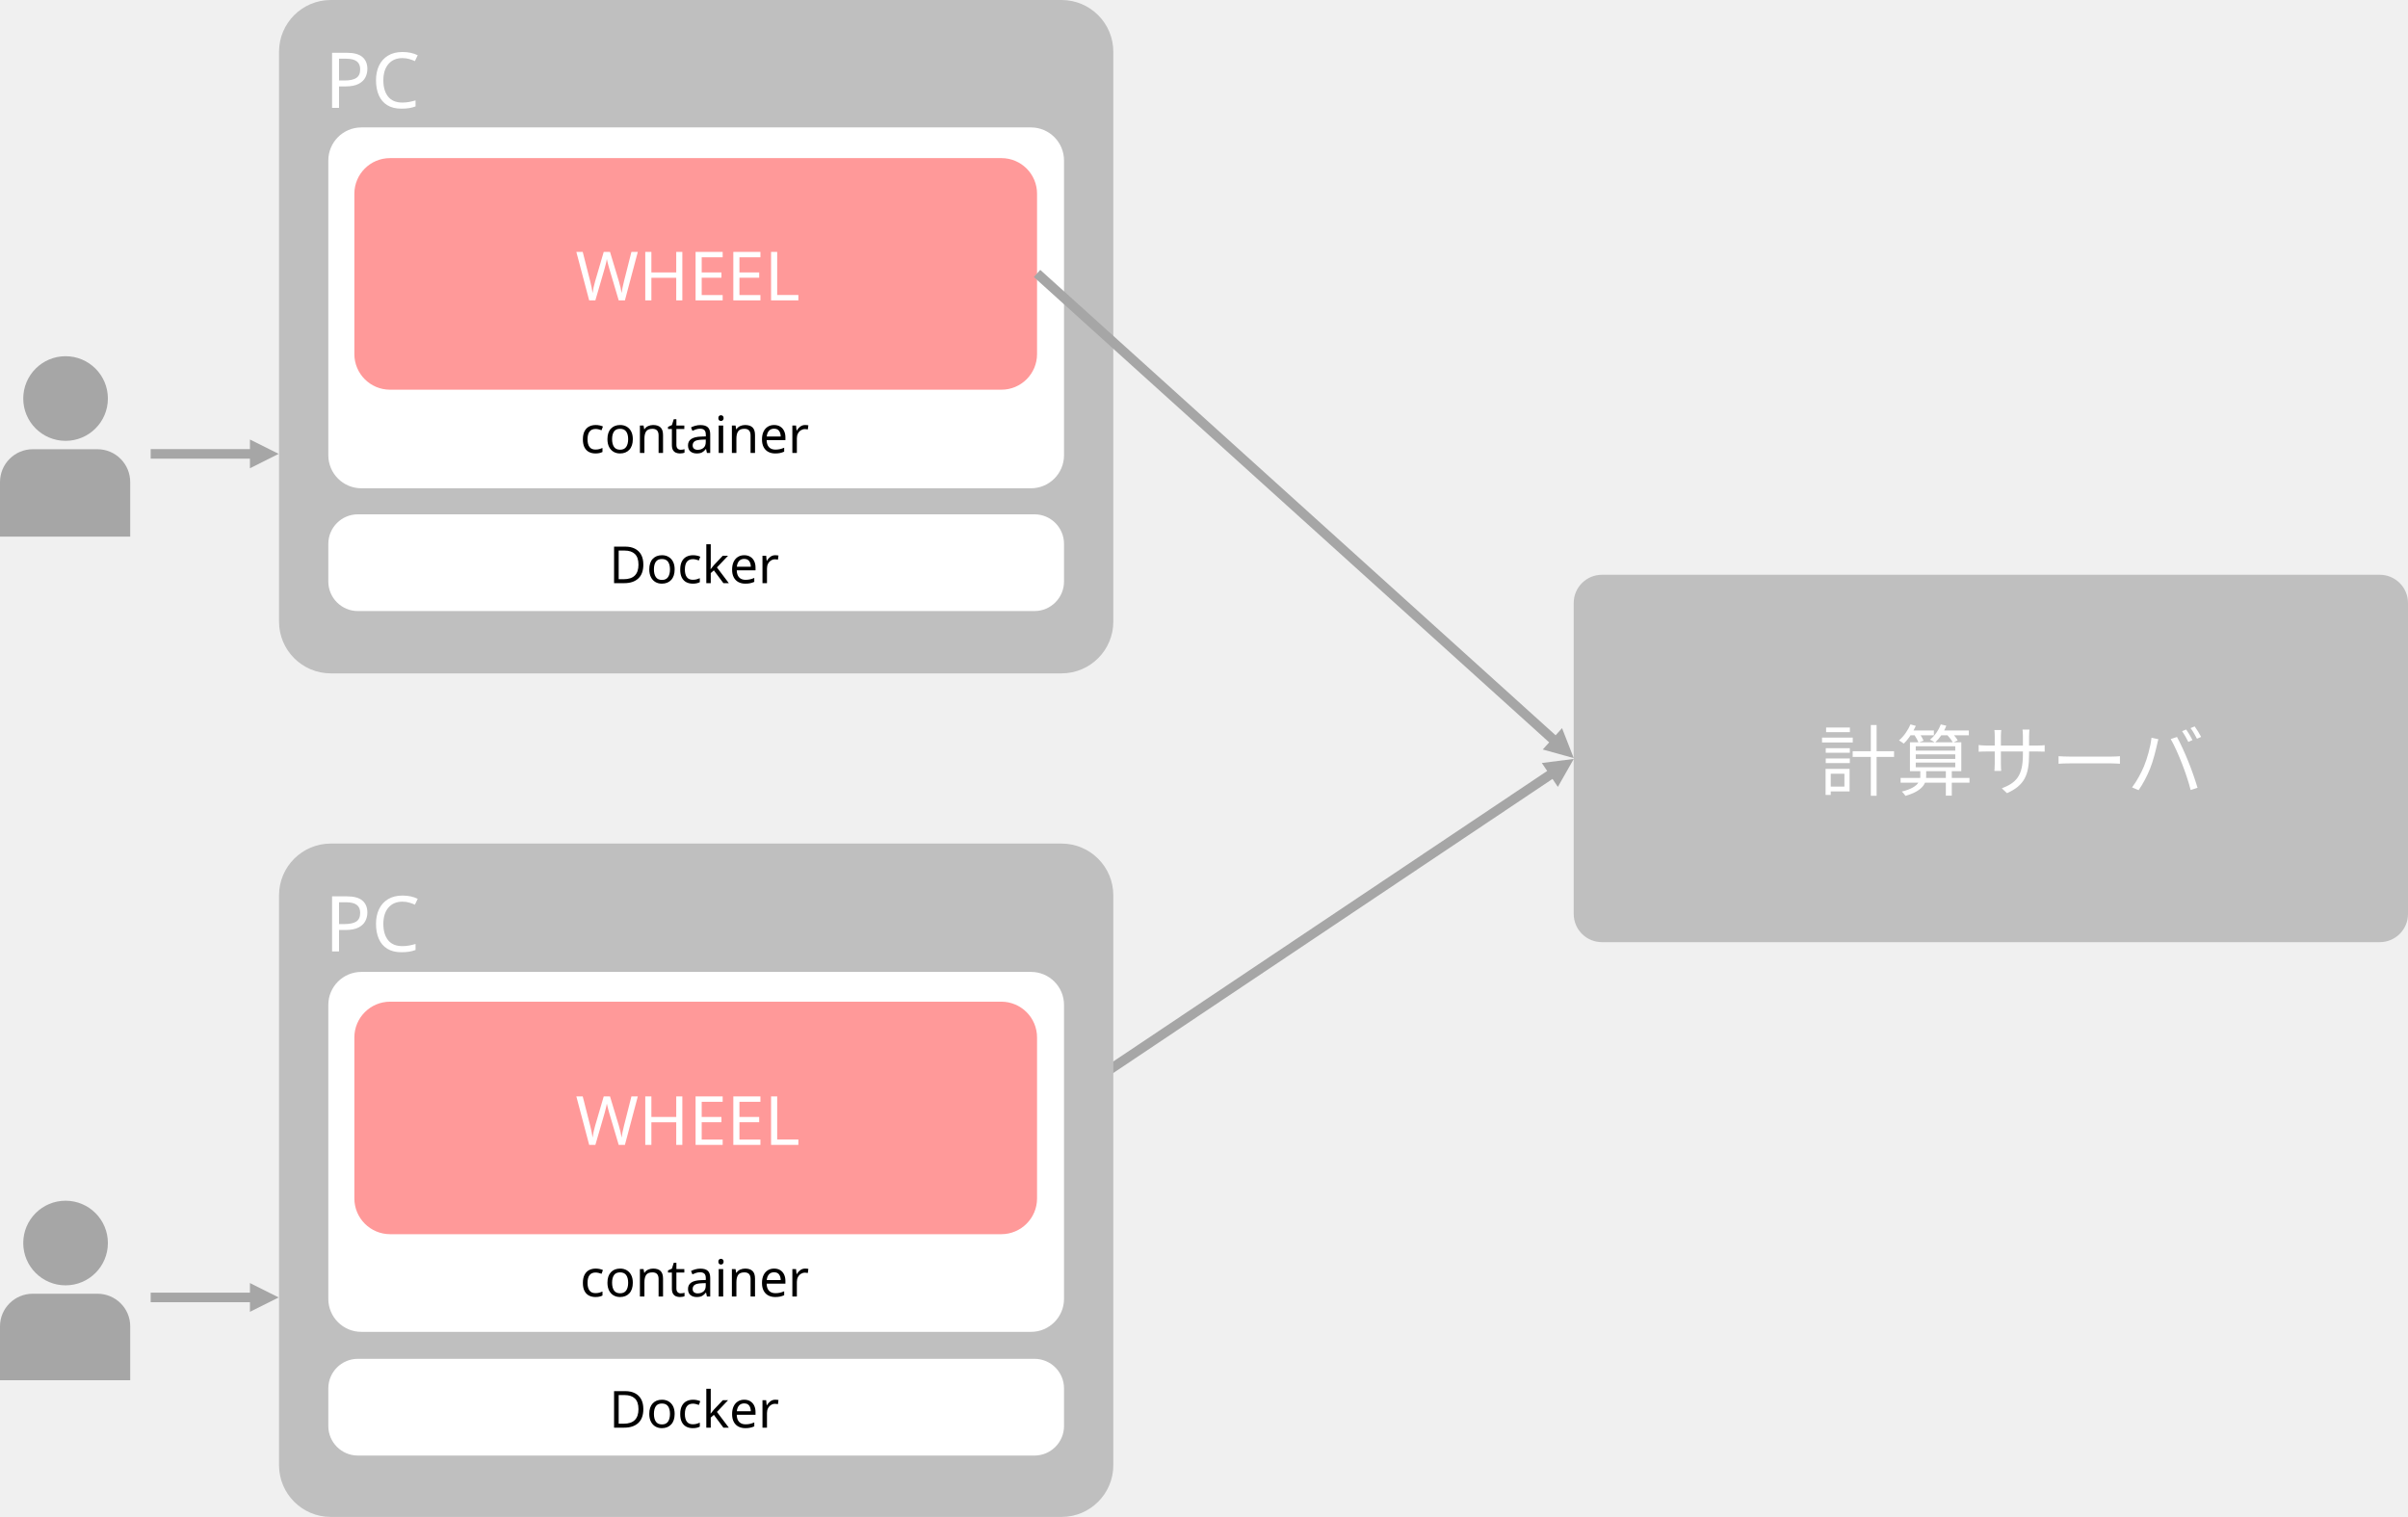
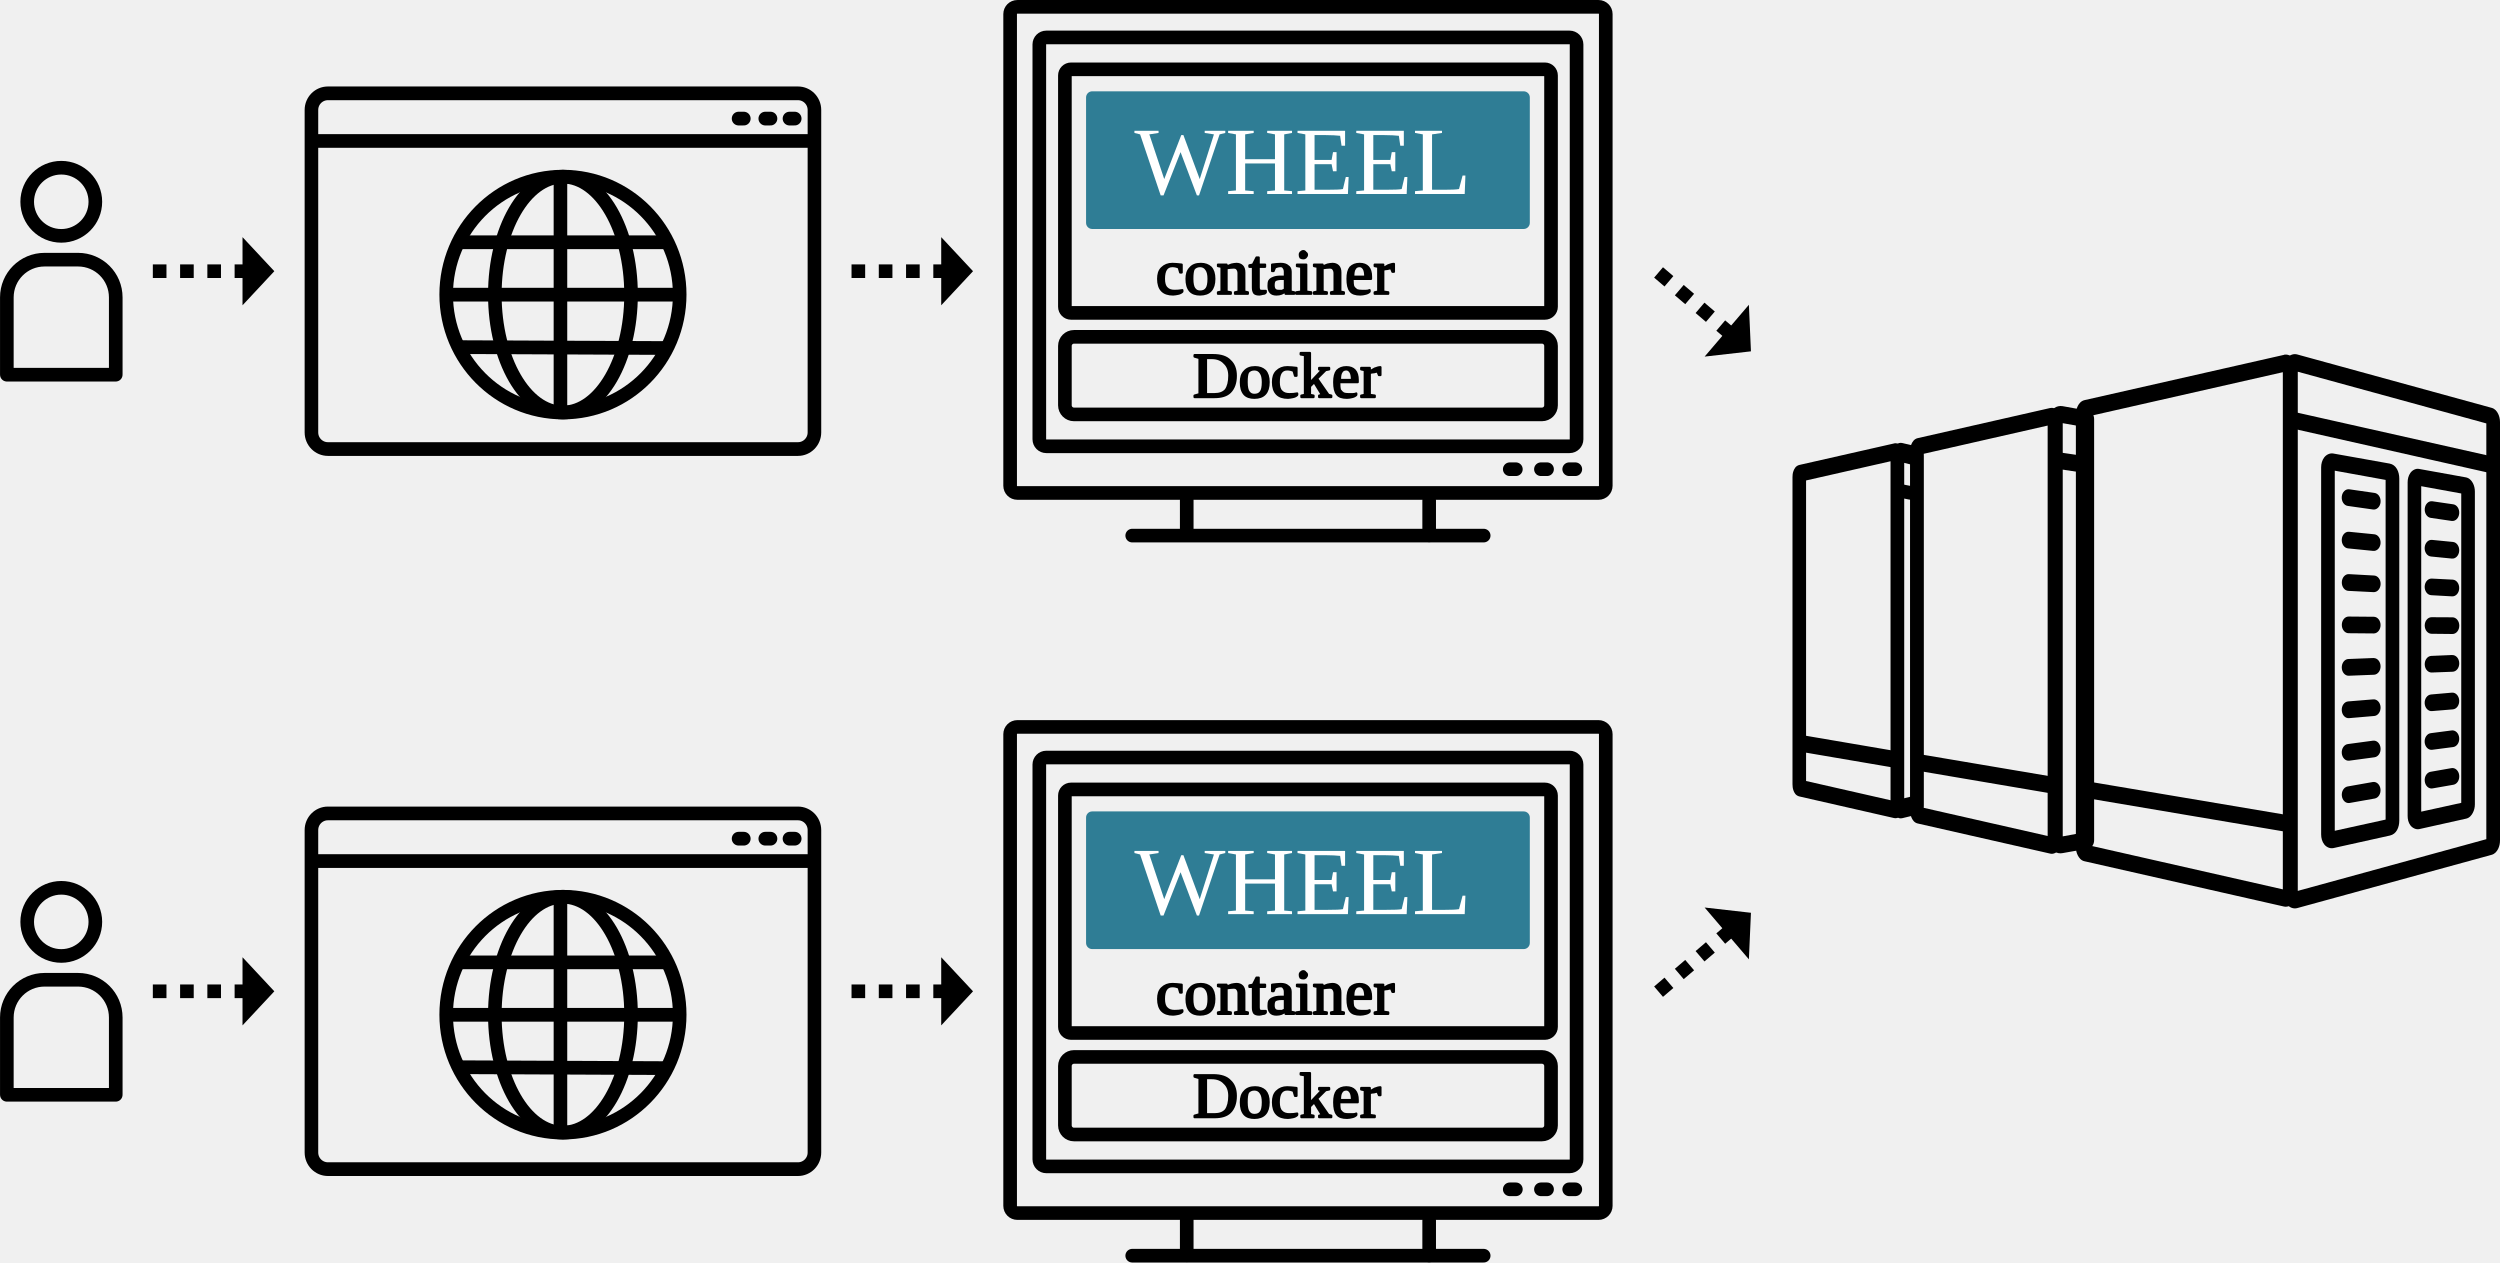
- <svg xmlns="http://www.w3.org/2000/svg" width="2589" height="1631" xml:space="preserve" overflow="hidden">
-   <defs>
-     <clipPath id="clip0">
-       <rect x="424" y="741" width="2589" height="1631" />
-     </clipPath>
-   </defs>
-   <g clip-path="url(#clip0)" transform="translate(-424 -741)">
-     <path d="M724 796.654C724 765.917 748.917 741 779.653 741L1565.35 741C1596.08 741 1621 765.917 1621 796.654L1621 1409.35C1621 1440.08 1596.08 1465 1565.35 1465L779.653 1465C748.917 1465 724 1440.08 724 1409.35Z" fill="#BFBFBF" fill-rule="evenodd" />
-     <text fill="#FFFFFF" font-family="Meiryo UI,Meiryo UI_MSFontService,sans-serif" font-weight="400" font-size="83" transform="matrix(1 0 0 1 772.995 857)">PC</text>
-     <path d="M777 1325.78C777 1308.23 791.228 1294 808.778 1294L1536.22 1294C1553.77 1294 1568 1308.23 1568 1325.78L1568 1366.22C1568 1383.77 1553.77 1398 1536.22 1398L808.778 1398C791.228 1398 777 1383.77 777 1366.22Z" fill="#FFFFFF" fill-rule="evenodd" />
-     <text font-family="Meiryo UI,Meiryo UI_MSFontService,sans-serif" font-weight="400" font-size="55" transform="matrix(1 0 0 1 1078.9 1368)">Docker</text>
-     <path d="M777 913.568C777 893.924 792.924 878 812.568 878L1532.43 878C1552.08 878 1568 893.924 1568 913.568L1568 1230.43C1568 1250.08 1552.08 1266 1532.43 1266L812.568 1266C792.924 1266 777 1250.08 777 1230.43Z" fill="#FFFFFF" fill-rule="evenodd" />
-     <text font-family="Meiryo UI,Meiryo UI_MSFontService,sans-serif" font-weight="400" font-size="55" transform="matrix(1 0 0 1 1047.67 1228)">container</text>
-     <path d="M805 949.306C805 928.15 822.15 911 843.306 911L1500.69 911C1521.85 911 1539 928.15 1539 949.306L1539 1121.69C1539 1142.85 1521.85 1160 1500.69 1160L843.306 1160C822.15 1160 805 1142.85 805 1121.69Z" fill="#FF9999" fill-rule="evenodd" />
-     <text fill="#FFFFFF" font-family="Meiryo UI,Meiryo UI_MSFontService,sans-serif" font-weight="400" font-size="73" transform="matrix(1 0 0 1 1042.8 1064)">WHEEL</text>
-     <path d="M2116 1389.36C2116 1372.59 2129.59 1359 2146.36 1359L2982.64 1359C2999.41 1359 3013 1372.59 3013 1389.36L3013 1723.64C3013 1740.41 2999.41 1754 2982.64 1754L2146.36 1754C2129.59 1754 2116 1740.41 2116 1723.64Z" fill="#BFBFBF" fill-rule="evenodd" />
-     <text fill="#FFFFFF" font-family="Meiryo UI,Meiryo UI_MSFontService,sans-serif" font-weight="400" font-size="83" transform="matrix(1 0 0 1 2379.83 1590)">計算サーバ</text>
-     <path d="M1542.46 1031.17 2100.37 1535.01 2093.46 1542.67 1535.54 1038.83ZM2103.46 1523.9 2116.05 1556.12 2082.72 1546.86Z" fill="#A6A6A6" />
-     <path d="M449 1169.5C449 1144.37 469.371 1124 494.5 1124 519.629 1124 540 1144.37 540 1169.5 540 1194.63 519.629 1215 494.5 1215 469.371 1215 449 1194.63 449 1169.5Z" fill="#A6A6A6" fill-rule="evenodd" />
-     <path d="M459.276 1224 528.724 1224C548.207 1224 564 1239.83 564 1259.37L564 1318 424 1318 424 1259.37C424 1239.83 439.793 1224 459.276 1224Z" fill="#A6A6A6" fill-rule="evenodd" />
-     <path d="M586 1223.84 697.868 1223.84 697.868 1234.16 586 1234.16ZM692.712 1213.53 723.649 1229 692.712 1244.47Z" fill="#A6A6A6" />
-     <path d="M2.869-4.284 558.498 367.754 552.76 376.323-2.869 4.284ZM559.95 356.316 577.051 386.383 542.737 382.023Z" fill="#A6A6A6" transform="matrix(1 0 0 -1 1539 1943.38)" />
-     <path d="M724 1703.65C724 1672.92 748.917 1648 779.653 1648L1565.35 1648C1596.08 1648 1621 1672.92 1621 1703.65L1621 2316.35C1621 2347.08 1596.08 2372 1565.35 2372L779.653 2372C748.917 2372 724 2347.08 724 2316.35Z" fill="#BFBFBF" fill-rule="evenodd" />
-     <text fill="#FFFFFF" font-family="Meiryo UI,Meiryo UI_MSFontService,sans-serif" font-weight="400" font-size="83" transform="matrix(1 0 0 1 772.995 1764)">PC</text>
-     <path d="M777 2233.78C777 2216.23 791.228 2202 808.778 2202L1536.22 2202C1553.77 2202 1568 2216.23 1568 2233.78L1568 2274.22C1568 2291.77 1553.77 2306 1536.22 2306L808.778 2306C791.228 2306 777 2291.77 777 2274.22Z" fill="#FFFFFF" fill-rule="evenodd" />
-     <text font-family="Meiryo UI,Meiryo UI_MSFontService,sans-serif" font-weight="400" font-size="55" transform="matrix(1 0 0 1 1078.9 2276)">Docker</text>
-     <path d="M777 1821.48C777 1801.88 792.883 1786 812.476 1786L1532.52 1786C1552.12 1786 1568 1801.88 1568 1821.48L1568 2137.52C1568 2157.12 1552.12 2173 1532.52 2173L812.476 2173C792.883 2173 777 2157.12 777 2137.52Z" fill="#FFFFFF" fill-rule="evenodd" />
-     <text font-family="Meiryo UI,Meiryo UI_MSFontService,sans-serif" font-weight="400" font-size="55" transform="matrix(1 0 0 1 1047.67 2135)">container</text>
-     <path d="M805 1856.46C805 1835.22 822.219 1818 843.46 1818L1500.54 1818C1521.78 1818 1539 1835.22 1539 1856.46L1539 2029.54C1539 2050.78 1521.78 2068 1500.54 2068L843.46 2068C822.219 2068 805 2050.78 805 2029.54Z" fill="#FF9999" fill-rule="evenodd" />
-     <text fill="#FFFFFF" font-family="Meiryo UI,Meiryo UI_MSFontService,sans-serif" font-weight="400" font-size="73" transform="matrix(1 0 0 1 1042.8 1972)">WHEEL</text>
-     <path d="M449 2077.5C449 2052.37 469.371 2032 494.5 2032 519.629 2032 540 2052.37 540 2077.5 540 2102.63 519.629 2123 494.5 2123 469.371 2123 449 2102.63 449 2077.5Z" fill="#A6A6A6" fill-rule="evenodd" />
-     <path d="M459.276 2132 528.724 2132C548.207 2132 564 2147.67 564 2166.99L564 2225 424 2225 424 2166.99C424 2147.67 439.793 2132 459.276 2132Z" fill="#A6A6A6" fill-rule="evenodd" />
-     <path d="M586 2130.84 697.868 2130.84 697.868 2141.16 586 2141.16ZM692.712 2120.53 723.649 2136 692.712 2151.47Z" fill="#A6A6A6" />
+ <svg xmlns="http://www.w3.org/2000/svg" width="165.076mm" height="83.365mm" viewBox="0 0 165.076 83.365" version="1.1" id="svg1">
+   <defs id="defs1" />
+   <g id="layer1" transform="translate(26.28533,5.492126)">
+     <g id="g130" transform="matrix(3,0,0,3,-116.8615,-104.5171)">
+       <g id="g59-5" transform="matrix(1,0,0,1.227489,-62.36484,-4.931232)">
+         <g id="g20-4-5" transform="translate(0.06922671,11.42745)">
+           <g id="g19-9-5" transform="translate(0,0.0278815)">
+             <path style="color:#000000;fill:#000000;stroke-linecap:round;stroke-linejoin:round;stroke-miterlimit:6;-inkscape-stroke:none" d="m 142.758,25.816 -4.391,0.812 c -0.074,0.014 -0.121,0.062 -0.148,0.107 -0.028,0.046 -0.041,0.096 -0.041,0.15 v 7.754 c 0,0.055 0.013,0.105 0.041,0.15 0.028,0.046 0.074,0.094 0.148,0.107 l 4.391,0.812 c 0.073,0.014 0.154,-0.014 0.203,-0.064 0.049,-0.05 0.072,-0.117 0.072,-0.184 v -9.398 c 0,-0.066 -0.023,-0.133 -0.072,-0.184 -0.049,-0.05 -0.13,-0.078 -0.203,-0.064 z m -0.025,0.311 v 9.273 l -4.254,-0.787 v -7.699 z" id="rect5-1-0-6-4" />
+             <path style="color:#000000;fill:#000000;stroke-linecap:round;stroke-linejoin:round;stroke-miterlimit:6;-inkscape-stroke:none" d="m 138.414,33.461 a 0.15,0.15 0 0 0 -0.17,0.129 0.15,0.15 0 0 0 0.129,0.168 l 4.385,0.604 a 0.15,0.15 0 0 0 0.168,-0.129 0.15,0.15 0 0 0 -0.129,-0.17 z" id="path19-5-8-6-4" />
+           </g>
+           <g id="g19-0-0-0" transform="translate(-7.880215,0.0278815)">
+             <path style="color:#000000;fill:#000000;stroke-linecap:round;stroke-linejoin:round;stroke-miterlimit:6;-inkscape-stroke:none" d="m 145.498,26.768 -2.92,0.541 c -0.08,0.015 -0.117,0.066 -0.139,0.107 -0.021,0.041 -0.031,0.084 -0.031,0.129 v 6.438 c 0,0.045 0.01,0.086 0.031,0.127 0.021,0.041 0.059,0.095 0.139,0.109 l 2.92,0.541 c 0.075,0.014 0.155,-0.028 0.191,-0.076 0.037,-0.049 0.049,-0.101 0.049,-0.154 v -7.531 c 0,-0.053 -0.012,-0.106 -0.049,-0.154 -0.037,-0.049 -0.116,-0.09 -0.191,-0.076 z m -0.061,0.316 v 7.359 L 142.709,33.938 v -6.348 z" id="rect5-1-0-7-9-9" />
+             <path style="color:#000000;fill:#000000;stroke-linecap:round;stroke-linejoin:round;stroke-miterlimit:6;-inkscape-stroke:none" d="m 142.625,32.977 a 0.15,0.15 0 0 0 -0.17,0.129 0.15,0.15 0 0 0 0.129,0.168 L 145.5,33.678 a 0.15,0.15 0 0 0 0.168,-0.129 0.15,0.15 0 0 0 -0.127,-0.17 z" id="path19-5-8-1-5-3" />
+           </g>
+           <g id="g19-0-4-9-8" transform="translate(-15.76043,0.0278815)">
+             <path style="color:#000000;fill:#000000;stroke-linecap:round;stroke-linejoin:round;stroke-miterlimit:6;-inkscape-stroke:none" d="m 149.939,27.404 -2.082,0.385 c -0.088,0.016 -0.118,0.074 -0.135,0.111 -0.017,0.038 -0.021,0.073 -0.021,0.111 v 5.502 c 0,0.039 0.005,0.076 0.021,0.113 0.017,0.038 0.047,0.093 0.135,0.109 l 2.082,0.387 c 0.082,0.015 0.158,-0.041 0.186,-0.086 0.028,-0.045 0.035,-0.089 0.035,-0.133 v -6.281 c 0,-0.044 -0.007,-0.088 -0.035,-0.133 -0.028,-0.045 -0.104,-0.101 -0.186,-0.086 z m -0.08,0.32 v 6.078 L 148,33.457 v -5.389 z" id="rect5-1-0-7-8-2-4" />
+             <path style="color:#000000;fill:#000000;stroke-linecap:round;stroke-linejoin:round;stroke-miterlimit:6;-inkscape-stroke:none" d="m 147.904,32.633 a 0.15,0.15 0 0 0 -0.17,0.127 0.15,0.15 0 0 0 0.129,0.17 l 2.078,0.289 a 0.15,0.15 0 0 0 0.17,-0.127 0.15,0.15 0 0 0 -0.129,-0.17 z" id="path19-5-8-1-6-0-8" />
+           </g>
+         </g>
+         <g id="g34-4-0" transform="matrix(1,0,0,0.9966942,0.101052,11.54987)" style="stroke-width:1.002">
+           <g id="g33-5-4" transform="translate(-0.06780813)">
+             <path style="color:#000000;fill:#000000;stroke-linecap:round;stroke-linejoin:round;stroke-miterlimit:6;-inkscape-stroke:none" d="m 143.084,25.799 c -0.072,-0.016 -0.156,0.005 -0.209,0.055 -0.053,0.05 -0.078,0.121 -0.078,0.189 v 9.473 c 0,0.068 0.025,0.14 0.078,0.189 0.053,0.05 0.137,0.071 0.209,0.055 l 4.281,-0.959 c 0.072,-0.016 0.116,-0.062 0.143,-0.107 0.027,-0.045 0.041,-0.096 0.041,-0.15 v -7.527 c 0,-0.054 -0.014,-0.105 -0.041,-0.15 -0.027,-0.045 -0.07,-0.091 -0.143,-0.107 z m 0.014,0.311 4.15,0.93 v 7.48 l -4.15,0.93 z" id="rect20-8-8-9" />
+             <path style="color:#000000;fill:#000000;stroke-linecap:round;stroke-linejoin:round;stroke-miterlimit:6;-inkscape-stroke:none" d="m 143.021,26.834 a 0.15,0.15 0 0 0 -0.174,0.121 0.15,0.15 0 0 0 0.119,0.174 l 4.293,0.791 a 0.15,0.15 0 0 0 0.174,-0.121 0.15,0.15 0 0 0 -0.121,-0.176 z" id="path22-4-8-5" />
+           </g>
+           <g id="g23-8-8-6" transform="translate(0.2195034,-11.39147)">
+             <path style="color:#000000;fill:#000000;stroke-linecap:round;stroke-linejoin:round;stroke-miterlimit:6;-inkscape-stroke:none" d="m 143.592,38.973 c -0.074,-0.011 -0.152,0.02 -0.199,0.07 -0.047,0.05 -0.068,0.114 -0.068,0.18 v 6.602 c 0,0.065 0.021,0.132 0.07,0.182 0.049,0.05 0.13,0.078 0.203,0.064 l 1.24,-0.225 c 0.145,-0.026 0.207,-0.147 0.207,-0.27 v -6.152 c 0,-0.122 -0.067,-0.248 -0.213,-0.27 z m 0.033,0.309 1.119,0.166 v 6.111 l -1.119,0.201 z" id="rect22-2-0-1" />
+             <path style="color:#000000;fill:#000000;stroke-linecap:round;stroke-linejoin:round;stroke-miterlimit:6;-inkscape-stroke:none" d="m 143.947,39.617 a 0.15,0.15 0 0 0 -0.168,0.131 0.15,0.15 0 0 0 0.133,0.168 l 0.553,0.064 a 0.15,0.15 0 0 0 0.168,-0.131 A 0.15,0.15 0 0 0 144.5,39.682 Z" id="path23-90-6-3" />
+             <path style="color:#000000;fill:#000000;stroke-linecap:round;stroke-linejoin:round;stroke-miterlimit:6;-inkscape-stroke:none" d="m 143.936,41.143 a 0.15,0.15 0 0 0 -0.156,0.145 0.15,0.15 0 0 0 0.143,0.156 l 0.555,0.023 a 0.15,0.15 0 0 0 0.156,-0.143 0.15,0.15 0 0 0 -0.145,-0.156 z" id="path23-8-0-1-1" />
+             <path style="color:#000000;fill:#000000;stroke-linecap:round;stroke-linejoin:round;stroke-miterlimit:6;-inkscape-stroke:none" d="m 143.93,41.906 a 0.15,0.15 0 0 0 -0.15,0.15 0.15,0.15 0 0 0 0.148,0.15 l 0.555,0.004 a 0.15,0.15 0 0 0 0.15,-0.15 0.15,0.15 0 0 0 -0.148,-0.15 z" id="path23-2-0-8-2" />
+             <path style="color:#000000;fill:#000000;stroke-linecap:round;stroke-linejoin:round;stroke-miterlimit:6;-inkscape-stroke:none" d="m 144.479,42.652 -0.555,0.018 a 0.15,0.15 0 0 0 -0.145,0.156 0.15,0.15 0 0 0 0.154,0.145 l 0.555,-0.018 a 0.15,0.15 0 0 0 0.145,-0.154 0.15,0.15 0 0 0 -0.154,-0.146 z" id="path23-9-5-9-5" />
+             <path style="color:#000000;fill:#000000;stroke-linecap:round;stroke-linejoin:round;stroke-miterlimit:6;-inkscape-stroke:none" d="m 144.473,43.396 -0.555,0.037 a 0.15,0.15 0 0 0 -0.139,0.162 0.15,0.15 0 0 0 0.16,0.139 l 0.555,-0.039 a 0.15,0.15 0 0 0 0.139,-0.16 0.15,0.15 0 0 0 -0.16,-0.139 z" id="path23-5-2-7-3" />
+             <path style="color:#000000;fill:#000000;stroke-linecap:round;stroke-linejoin:round;stroke-miterlimit:6;-inkscape-stroke:none" d="m 144.467,44.139 -0.553,0.061 a 0.15,0.15 0 0 0 -0.135,0.164 0.15,0.15 0 0 0 0.166,0.135 l 0.553,-0.061 a 0.15,0.15 0 0 0 0.135,-0.164 0.15,0.15 0 0 0 -0.166,-0.135 z" id="path23-37-10-9-9" />
+             <path style="color:#000000;fill:#000000;stroke-linecap:round;stroke-linejoin:round;stroke-miterlimit:6;-inkscape-stroke:none" d="m 144.461,44.883 -0.553,0.08 a 0.15,0.15 0 0 0 -0.127,0.17 0.15,0.15 0 0 0 0.17,0.127 l 0.553,-0.08 a 0.15,0.15 0 0 0 0.127,-0.17 0.15,0.15 0 0 0 -0.17,-0.127 z" id="path23-84-4-3-6" />
+             <path style="color:#000000;fill:#000000;stroke-linecap:round;stroke-linejoin:round;stroke-miterlimit:6;-inkscape-stroke:none" d="m 143.941,40.381 a 0.15,0.15 0 0 0 -0.162,0.137 0.15,0.15 0 0 0 0.139,0.162 l 0.553,0.045 a 0.15,0.15 0 0 0 0.162,-0.139 0.15,0.15 0 0 0 -0.139,-0.16 z" id="path23-3-9-3-5" />
+           </g>
+           <g id="g23-1-7-9-5" transform="translate(2.831191,-11.39147)">
+             <path style="color:#000000;fill:#000000;stroke-linecap:round;stroke-linejoin:round;stroke-miterlimit:6;-inkscape-stroke:none" d="m 142.867,39.25 c -0.074,-0.011 -0.15,0.025 -0.191,0.074 -0.042,0.049 -0.059,0.109 -0.059,0.168 v 6 c 0,0.059 0.015,0.119 0.059,0.168 0.043,0.049 0.124,0.083 0.197,0.07 l 1.031,-0.188 c 0.073,-0.013 0.119,-0.059 0.148,-0.105 0.029,-0.046 0.045,-0.097 0.045,-0.152 v -5.627 c 0,-0.056 -0.015,-0.108 -0.045,-0.154 -0.03,-0.046 -0.08,-0.091 -0.154,-0.102 z m 0.049,0.311 0.881,0.131 v 5.566 l -0.881,0.158 z" id="rect22-9-3-3-3" />
+             <path style="color:#000000;fill:#000000;stroke-linecap:round;stroke-linejoin:round;stroke-miterlimit:6;-inkscape-stroke:none" d="m 143.16,39.832 a 0.15,0.15 0 0 0 -0.166,0.133 0.15,0.15 0 0 0 0.131,0.166 l 0.461,0.055 a 0.15,0.15 0 0 0 0.166,-0.133 0.15,0.15 0 0 0 -0.131,-0.166 z" id="path23-7-0-6-3" />
+             <path style="color:#000000;fill:#000000;stroke-linecap:round;stroke-linejoin:round;stroke-miterlimit:6;-inkscape-stroke:none" d="m 143.148,41.223 a 0.15,0.15 0 0 0 -0.156,0.143 0.15,0.15 0 0 0 0.145,0.156 l 0.459,0.021 a 0.15,0.15 0 0 0 0.156,-0.145 0.15,0.15 0 0 0 -0.143,-0.156 z" id="path23-8-1-3-0-0" />
+             <path style="color:#000000;fill:#000000;stroke-linecap:round;stroke-linejoin:round;stroke-miterlimit:6;-inkscape-stroke:none" d="m 143.143,41.918 a 0.15,0.15 0 0 0 -0.15,0.148 0.15,0.15 0 0 0 0.15,0.15 l 0.459,0.004 a 0.15,0.15 0 0 0 0.152,-0.15 0.15,0.15 0 0 0 -0.15,-0.15 z" id="path23-2-5-1-4-2" />
+             <path style="color:#000000;fill:#000000;stroke-linecap:round;stroke-linejoin:round;stroke-miterlimit:6;-inkscape-stroke:none" d="m 143.598,42.598 -0.459,0.016 a 0.15,0.15 0 0 0 -0.146,0.154 0.15,0.15 0 0 0 0.154,0.145 l 0.461,-0.014 a 0.15,0.15 0 0 0 0.145,-0.154 0.15,0.15 0 0 0 -0.154,-0.146 z" id="path23-9-6-5-1-8" />
+             <path style="color:#000000;fill:#000000;stroke-linecap:round;stroke-linejoin:round;stroke-miterlimit:6;-inkscape-stroke:none" d="m 143.592,43.275 -0.459,0.033 a 0.15,0.15 0 0 0 -0.141,0.16 0.15,0.15 0 0 0 0.16,0.139 l 0.461,-0.031 a 0.15,0.15 0 0 0 0.139,-0.16 0.15,0.15 0 0 0 -0.16,-0.141 z" id="path23-5-4-7-9-7" />
+             <path style="color:#000000;fill:#000000;stroke-linecap:round;stroke-linejoin:round;stroke-miterlimit:6;-inkscape-stroke:none" d="m 143.586,43.955 -0.459,0.049 a 0.15,0.15 0 0 0 -0.135,0.166 0.15,0.15 0 0 0 0.166,0.133 l 0.461,-0.049 a 0.15,0.15 0 0 0 0.133,-0.166 0.15,0.15 0 0 0 -0.166,-0.133 z" id="path23-37-1-0-3-2" />
+             <path style="color:#000000;fill:#000000;stroke-linecap:round;stroke-linejoin:round;stroke-miterlimit:6;-inkscape-stroke:none" d="m 143.582,44.633 -0.461,0.066 a 0.15,0.15 0 0 0 -0.127,0.17 0.15,0.15 0 0 0 0.17,0.129 l 0.461,-0.066 a 0.15,0.15 0 0 0 0.127,-0.17 0.15,0.15 0 0 0 -0.17,-0.129 z" id="path23-84-3-1-1-8" />
+             <path style="color:#000000;fill:#000000;stroke-linecap:round;stroke-linejoin:round;stroke-miterlimit:6;-inkscape-stroke:none" d="m 143.154,40.527 a 0.15,0.15 0 0 0 -0.162,0.137 0.15,0.15 0 0 0 0.139,0.162 l 0.459,0.037 a 0.15,0.15 0 0 0 0.162,-0.137 0.15,0.15 0 0 0 -0.137,-0.162 z" id="path23-3-4-5-3-2" />
+           </g>
+         </g>
+         <g id="g58-15" transform="translate(-11.27113,-0.3677106)">
+           <path style="color:#000000;fill:#000000;stroke-linecap:round;stroke-linejoin:round;stroke-miterlimit:6;-inkscape-stroke:none" d="m 149.227,38.559 c -0.031,-0.005 -0.065,-0.004 -0.098,0.002 -0.034,0.006 -0.065,0.018 -0.092,0.035 -0.029,0.018 -0.058,0.043 -0.078,0.076 a 0.15,0.15 0 0 0 -0.002,0.004 c -0.016,0.029 -0.029,0.066 -0.029,0.109 v 7.562 c 0,0.035 0.011,0.079 0.035,0.117 3.8e-4,5.83e-4 -3.8e-4,0.001 0,0.002 0.021,0.033 0.049,0.057 0.074,0.072 0.028,0.017 0.058,0.029 0.092,0.035 0.033,0.006 0.067,0.005 0.098,0 l 0.566,-0.082 a 0.15,0.15 0 0 0 0.127,-0.148 v -7.553 a 0.15,0.15 0 0 0 -0.127,-0.148 z m 0.002,0.305 0.393,0.057 v 7.293 l -0.393,0.059 z" id="path53-4" />
+           <path id="path56-5" style="stroke-linecap:round;stroke-linejoin:round;stroke-miterlimit:6" d="m 149.77,39.461 -0.616,-0.074 a 0.15,0.15 0 0 0 -0.11,0.031 0.15,0.15 0 0 0 -0.056,0.1 0.15,0.15 0 0 0 0.031,0.11 0.15,0.15 0 0 0 0.1,0.056 l 0.651,0.079 z" />
+         </g>
+         <g id="g58-1-1" transform="matrix(0.6239098,0,0,0.8272532,41.31903,7.001553)" style="stroke-width:1.392">
+           <path style="color:#000000;fill:#000000;stroke-linecap:round;stroke-linejoin:round;stroke-miterlimit:6;-inkscape-stroke:none" d="m 149.119,38.502 c -0.042,0.007 -0.079,0.022 -0.113,0.043 -0.035,0.022 -0.07,0.054 -0.096,0.096 a 0.209,0.209 0 0 0 -0.004,0.006 c -0.02,0.036 -0.037,0.084 -0.037,0.139 v 7.562 c 0,0.043 0.013,0.098 0.043,0.146 0.027,0.044 0.062,0.076 0.094,0.096 0.034,0.021 0.072,0.034 0.113,0.041 a 0.209,0.209 0 0 0 0,0.002 c 0.04,0.007 0.079,0.005 0.115,0 l 0.566,-0.084 a 0.209,0.209 0 0 0 0.178,-0.205 v -7.553 a 0.209,0.209 0 0 0 -0.178,-0.207 l -0.566,-0.082 c -0.036,-0.005 -0.075,-0.007 -0.115,0 z m 0.168,0.428 0.273,0.041 v 7.191 l -0.273,0.041 z" id="path53-8-5" />
+           <path id="path56-2-0" style="stroke-linecap:round;stroke-linejoin:round;stroke-miterlimit:6" d="m 149.77,39.461 -0.616,-0.074 a 0.15,0.15 0 0 0 -0.11,0.031 0.15,0.15 0 0 0 -0.056,0.1 0.15,0.15 0 0 0 0.031,0.11 0.15,0.15 0 0 0 0.1,0.056 l 0.651,0.079 z" />
+         </g>
+       </g>
+     </g>
+     <g id="g6" transform="matrix(3,0,0,3,-116.6356,-128.2913)">
+       <g id="g135-8" transform="rotate(40.5,57.96938,69.74706)">
+         <path style="fill:none;fill-opacity:1;stroke:#000000;stroke-width:0.3;stroke-linecap:butt;stroke-linejoin:round;stroke-miterlimit:4;stroke-dasharray:0.3, 0.3;stroke-dashoffset:0;stroke-opacity:1" d="m 49.73,46.777 h 2.057" id="path131-1" />
+         <path d="m 51.704,46.027 v 1.5 l 0.7,-0.75 z" style="stroke-width:0.3;stroke-linejoin:round" id="path134-9" />
+       </g>
+       <g id="g135-8-4" transform="rotate(-40.5,79.83773,31.87471)">
+         <path style="fill:none;fill-opacity:1;stroke:#000000;stroke-width:0.3;stroke-linecap:butt;stroke-linejoin:round;stroke-miterlimit:4;stroke-dasharray:0.3, 0.3;stroke-dashoffset:0;stroke-opacity:1" d="m 49.73,46.777 h 2.057" id="path131-1-8" />
+         <path d="m 51.704,46.027 v 1.5 l 0.7,-0.75 z" style="stroke-width:0.3;stroke-linejoin:round" id="path134-9-1" />
+       </g>
+     </g>
+     <g id="g21" transform="matrix(3,0,0,3,-116.8615,-128.2913)">
+       <g id="g128" transform="translate(-0.6356097,0.4214277)">
+         <g id="g16-6" transform="matrix(0.8565627,0,0,0.8650949,12.0163,32.48416)" style="stroke-width:1.162">
+           <g id="g15-6" style="stroke-width:1.162">
+             <g id="g64-1-1" transform="translate(-21.31243,-8.624434)" style="stroke-width:1.162">
+               <path style="fill:none;stroke:#000000;stroke-width:0.349;stroke-linecap:round;stroke-linejoin:round;stroke-miterlimit:6;stroke-dasharray:none" d="m 62.938,20.921 h 0.135" id="path64-3-3-3" />
+               <path style="fill:none;stroke:#000000;stroke-width:0.349;stroke-linecap:round;stroke-linejoin:round;stroke-miterlimit:6;stroke-dasharray:none" d="m 63.56,20.921 h 0.135" id="path64-3-1-26-8" />
+               <path style="fill:none;stroke:#000000;stroke-width:0.349;stroke-linecap:round;stroke-linejoin:round;stroke-miterlimit:6;stroke-dasharray:none" d="m 62.252,20.921 h 0.135" id="path64-3-1-2-9-7" />
+             </g>
+             <g id="g14-0" style="stroke-width:1.162">
+               <rect style="fill:none;stroke:#000000;stroke-width:0.349;stroke-linecap:round;stroke-linejoin:round;stroke-miterlimit:6;stroke-dasharray:none" id="rect68-1" width="12.925" height="9.05" x="29.964" y="11.654" ry="0.423" />
+               <path style="fill:none;stroke:#000000;stroke-width:0.349;stroke-linecap:round;stroke-linejoin:round;stroke-miterlimit:6;stroke-dasharray:none" d="M 30.041,12.866 H 42.732" id="path68-1" />
+             </g>
+           </g>
+           <g id="g13-9" transform="translate(0.1246012)" style="stroke-width:1.162">
+             <g id="g70-3" transform="translate(-6.032873,-0.383698)" style="stroke-width:1.162">
+               <circle style="fill:none;stroke:#000000;stroke-width:0.349;stroke-linecap:round;stroke-linejoin:round;stroke-miterlimit:6;stroke-dasharray:none" id="path69-8" cx="42.335" cy="17.158" r="3" />
+               <ellipse style="fill:none;stroke:#000000;stroke-width:0.349;stroke-linecap:round;stroke-linejoin:round;stroke-miterlimit:6;stroke-dasharray:none" id="path69-0-7" cx="42.335" cy="17.158" rx="1.75" ry="3" />
+               <path style="fill:none;stroke:#000000;stroke-width:0.349;stroke-linecap:round;stroke-linejoin:round;stroke-miterlimit:6;stroke-dasharray:none" d="m 42.271,14.165 v 5.947" id="path70-8" />
+             </g>
+             <path style="fill:#000000;stroke-width:0.307" d="m 33.254,16.819 h 5.947" id="path1-6" />
+             <path style="fill:none;stroke:#000000;stroke-width:0.349;stroke-linejoin:round;stroke-dasharray:none;stroke-opacity:1" d="M 33.593,15.443 H 38.974" id="path11-4" />
+             <path style="fill:none;stroke:#000000;stroke-width:0.349;stroke-linejoin:round;stroke-dasharray:none;stroke-opacity:1" d="m 33.254,16.777 h 5.901" id="path12-2" />
+             <path style="fill:none;stroke:#000000;stroke-width:0.349;stroke-linejoin:round;stroke-dasharray:none;stroke-opacity:1" d="m 33.638,18.111 5.336,0.023" id="path13-6" />
+           </g>
+         </g>
+       </g>
+       <g id="g2" transform="translate(0.00455163)">
+         <rect style="fill:none;stroke:#000000;stroke-width:0.3;stroke-linecap:round;stroke-linejoin:round;stroke-miterlimit:6;stroke-dasharray:none" id="rect62-6" width="11.825" height="8.999" x="53.063" y="41.757" ry="0.154" />
+         <rect style="fill:none;stroke:#000000;stroke-width:0.3;stroke-linecap:round;stroke-linejoin:round;stroke-miterlimit:6;stroke-dasharray:none" id="rect63-0" width="10.7" height="1.707" x="53.626" y="48.347" ry="0.2" />
+         <rect style="fill:none;stroke:#000000;stroke-width:0.3;stroke-linecap:round;stroke-linejoin:round;stroke-miterlimit:6;stroke-dasharray:none" id="rect64-6" width="10.7" height="5.361" x="53.626" y="42.459" ry="0.135" />
+         <g id="g67-8" transform="translate(0.7497044,30.33951)">
+           <g id="g66-2">
+             <rect style="fill:none;stroke:#000000;stroke-width:0.3;stroke-linecap:round;stroke-linejoin:round;stroke-miterlimit:6;stroke-dasharray:none" id="rect60-4" width="13.11" height="10.7" x="51.671" y="10.744" ry="0.159" />
+             <path style="fill:none;stroke:#000000;stroke-width:0.3;stroke-linecap:round;stroke-linejoin:round;stroke-miterlimit:6;stroke-dasharray:none" d="m 54.358,22.382 h 7.736" id="path60-8" />
+             <g id="g65-3" transform="translate(0.02901015)">
+               <path style="fill:none;stroke:#000000;stroke-width:0.3;stroke-linecap:round;stroke-linejoin:round;stroke-miterlimit:6;stroke-dasharray:none" d="M 55.529,21.602 V 22.373" id="path61-3" />
+               <path style="fill:none;stroke:#000000;stroke-width:0.3;stroke-linecap:round;stroke-linejoin:round;stroke-miterlimit:6;stroke-dasharray:none" d="m 60.865,21.611 v 0.766" id="path62-8" />
+             </g>
+           </g>
+           <g id="g64-8" transform="translate(0.4156728)">
+             <path style="fill:none;stroke:#000000;stroke-width:0.3;stroke-linecap:round;stroke-linejoin:round;stroke-miterlimit:6;stroke-dasharray:none" d="m 62.938,20.921 h 0.135" id="path64-3-31" />
+             <path style="fill:none;stroke:#000000;stroke-width:0.3;stroke-linecap:round;stroke-linejoin:round;stroke-miterlimit:6;stroke-dasharray:none" d="m 63.56,20.921 h 0.135" id="path64-3-1-5" />
+             <path style="fill:none;stroke:#000000;stroke-width:0.3;stroke-linecap:round;stroke-linejoin:round;stroke-miterlimit:6;stroke-dasharray:none" d="m 62.252,20.921 h 0.135" id="path64-3-1-2-7" />
+           </g>
+         </g>
+         <text xml:space="preserve" style="font-size:1.411px;fill:#000000;stroke:#000000;stroke-width:0.05;stroke-linecap:butt;stroke-linejoin:round;stroke-dasharray:none;stroke-opacity:1" x="56.433" y="49.673" id="text124">
+           <tspan id="tspan124" style="font-size:1.411px;stroke-width:0.05;stroke-dasharray:none" x="56.433" y="49.673">Docker</tspan>
+         </text>
+         <text xml:space="preserve" style="font-size:1.411px;fill:#000000;stroke:#000000;stroke-width:0.05;stroke-linecap:butt;stroke-linejoin:round;stroke-dasharray:none;stroke-opacity:1" x="55.631" y="47.397" id="text125">
+           <tspan style="stroke-width:0.05" x="55.631" y="47.397" id="tspan127">container</tspan>
+         </text>
+         <rect style="fill:#2f7d95;fill-opacity:1;stroke:none;stroke-width:0.05;stroke-linecap:butt;stroke-linejoin:round;stroke-dasharray:none;stroke-opacity:1" id="rect128" width="9.767" height="3.03" x="54.092" y="42.943" ry="0.135" />
+         <text xml:space="preserve" style="font-size:2.117px;fill:#ffffff;fill-opacity:1;stroke:none;stroke-width:0.35;stroke-linecap:butt;stroke-linejoin:round;stroke-dasharray:none;stroke-opacity:1" x="55.158" y="45.204" id="text128">
+           <tspan id="tspan128" style="font-size:2.117px;fill:#ffffff;stroke-width:0.35;stroke-dasharray:none" x="55.158" y="45.204">WHEEL</tspan>
+         </text>
+       </g>
+       <g id="g135" transform="translate(-0.7956531,0.1254713)">
+         <path style="fill:none;fill-opacity:1;stroke:#000000;stroke-width:0.3;stroke-linecap:butt;stroke-linejoin:round;stroke-miterlimit:4;stroke-dasharray:0.3, 0.3;stroke-dashoffset:0;stroke-opacity:1" d="m 49.73,46.777 h 2.057" id="path131" />
+         <path d="m 51.704,46.027 v 1.5 l 0.7,-0.75 z" style="stroke-width:0.3;stroke-linejoin:round" id="path134" />
+       </g>
+       <g id="g135-5" transform="translate(-16.17403,0.1254713)">
+         <path style="fill:none;fill-opacity:1;stroke:#000000;stroke-width:0.3;stroke-linecap:butt;stroke-linejoin:round;stroke-miterlimit:4;stroke-dasharray:0.3, 0.3;stroke-dashoffset:0;stroke-opacity:1" d="m 49.73,46.777 h 2.057" id="path131-4" />
+         <path d="m 51.704,46.027 v 1.5 l 0.7,-0.75 z" style="stroke-width:0.3;stroke-linejoin:round" id="path134-2" />
+       </g>
+       <g id="g18" transform="translate(-0.6782887,6.041374)">
+         <circle style="fill:none;fill-opacity:1;stroke:#000000;stroke-width:0.3;stroke-linejoin:round;stroke-dasharray:none;stroke-opacity:1" id="path14" cx="32.219" cy="39.333" r="0.75" />
+         <path id="path18" style="fill:none;fill-opacity:1;stroke:#000000;stroke-width:0.3;stroke-linejoin:round;stroke-dasharray:none;stroke-opacity:1" d="m 31.852,40.607 c -0.461,0 -0.831,0.371 -0.831,0.831 v 1.684 c 0,0.006 4.03e-4,0.011 5.17e-4,0.017 h 2.396 c 1.14e-4,-0.006 5.17e-4,-0.011 5.17e-4,-0.017 v -1.684 c 0,-0.461 -0.371,-0.831 -0.831,-0.831 z" />
+       </g>
+     </g>
+     <g id="g21-1" transform="matrix(3,0,0,3,-116.8615,-80.74287)">
+       <g id="g128-6" transform="translate(-0.6356097,0.4214277)">
+         <g id="g16-6-6" transform="matrix(0.8565627,0,0,0.8650949,12.0163,32.48416)" style="stroke-width:1.162">
+           <g id="g15-6-5" style="stroke-width:1.162">
+             <g id="g64-1-1-9" transform="translate(-21.31243,-8.624434)" style="stroke-width:1.162">
+               <path style="fill:none;stroke:#000000;stroke-width:0.349;stroke-linecap:round;stroke-linejoin:round;stroke-miterlimit:6;stroke-dasharray:none" d="m 62.938,20.921 h 0.135" id="path64-3-3-3-7" />
+               <path style="fill:none;stroke:#000000;stroke-width:0.349;stroke-linecap:round;stroke-linejoin:round;stroke-miterlimit:6;stroke-dasharray:none" d="m 63.56,20.921 h 0.135" id="path64-3-1-26-8-1" />
+               <path style="fill:none;stroke:#000000;stroke-width:0.349;stroke-linecap:round;stroke-linejoin:round;stroke-miterlimit:6;stroke-dasharray:none" d="m 62.252,20.921 h 0.135" id="path64-3-1-2-9-7-5" />
+             </g>
+             <g id="g14-0-1" style="stroke-width:1.162">
+               <rect style="fill:none;stroke:#000000;stroke-width:0.349;stroke-linecap:round;stroke-linejoin:round;stroke-miterlimit:6;stroke-dasharray:none" id="rect68-1-6" width="12.925" height="9.05" x="29.964" y="11.654" ry="0.423" />
+               <path style="fill:none;stroke:#000000;stroke-width:0.349;stroke-linecap:round;stroke-linejoin:round;stroke-miterlimit:6;stroke-dasharray:none" d="M 30.041,12.866 H 42.732" id="path68-1-8" />
+             </g>
+           </g>
+           <g id="g13-9-6" transform="translate(0.1246012)" style="stroke-width:1.162">
+             <g id="g70-3-0" transform="translate(-6.032873,-0.383698)" style="stroke-width:1.162">
+               <circle style="fill:none;stroke:#000000;stroke-width:0.349;stroke-linecap:round;stroke-linejoin:round;stroke-miterlimit:6;stroke-dasharray:none" id="path69-8-38" cx="42.335" cy="17.158" r="3" />
+               <ellipse style="fill:none;stroke:#000000;stroke-width:0.349;stroke-linecap:round;stroke-linejoin:round;stroke-miterlimit:6;stroke-dasharray:none" id="path69-0-7-17" cx="42.335" cy="17.158" rx="1.75" ry="3" />
+               <path style="fill:none;stroke:#000000;stroke-width:0.349;stroke-linecap:round;stroke-linejoin:round;stroke-miterlimit:6;stroke-dasharray:none" d="m 42.271,14.165 v 5.947" id="path70-8-79" />
+             </g>
+             <path style="fill:#000000;stroke-width:0.307" d="m 33.254,16.819 h 5.947" id="path1-6-7" />
+             <path style="fill:none;stroke:#000000;stroke-width:0.349;stroke-linejoin:round;stroke-dasharray:none;stroke-opacity:1" d="M 33.593,15.443 H 38.974" id="path11-4-4" />
+             <path style="fill:none;stroke:#000000;stroke-width:0.349;stroke-linejoin:round;stroke-dasharray:none;stroke-opacity:1" d="m 33.254,16.777 h 5.901" id="path12-2-4" />
+             <path style="fill:none;stroke:#000000;stroke-width:0.349;stroke-linejoin:round;stroke-dasharray:none;stroke-opacity:1" d="m 33.638,18.111 5.336,0.023" id="path13-6-1" />
+           </g>
+         </g>
+       </g>
+       <g id="g2-1" transform="translate(0.00455163)">
+         <rect style="fill:none;stroke:#000000;stroke-width:0.3;stroke-linecap:round;stroke-linejoin:round;stroke-miterlimit:6;stroke-dasharray:none" id="rect62-6-6" width="11.825" height="8.999" x="53.063" y="41.757" ry="0.154" />
+         <rect style="fill:none;stroke:#000000;stroke-width:0.3;stroke-linecap:round;stroke-linejoin:round;stroke-miterlimit:6;stroke-dasharray:none" id="rect63-0-0" width="10.7" height="1.707" x="53.626" y="48.347" ry="0.2" />
+         <rect style="fill:none;stroke:#000000;stroke-width:0.3;stroke-linecap:round;stroke-linejoin:round;stroke-miterlimit:6;stroke-dasharray:none" id="rect64-6-6" width="10.7" height="5.361" x="53.626" y="42.459" ry="0.135" />
+         <g id="g67-8-8" transform="translate(0.7497044,30.33951)">
+           <g id="g66-2-40">
+             <rect style="fill:none;stroke:#000000;stroke-width:0.3;stroke-linecap:round;stroke-linejoin:round;stroke-miterlimit:6;stroke-dasharray:none" id="rect60-4-0" width="13.11" height="10.7" x="51.671" y="10.744" ry="0.159" />
+             <path style="fill:none;stroke:#000000;stroke-width:0.3;stroke-linecap:round;stroke-linejoin:round;stroke-miterlimit:6;stroke-dasharray:none" d="m 54.358,22.382 h 7.736" id="path60-8-7" />
+             <g id="g65-3-6" transform="translate(0.02901015)">
+               <path style="fill:none;stroke:#000000;stroke-width:0.3;stroke-linecap:round;stroke-linejoin:round;stroke-miterlimit:6;stroke-dasharray:none" d="M 55.529,21.602 V 22.373" id="path61-3-6" />
+               <path style="fill:none;stroke:#000000;stroke-width:0.3;stroke-linecap:round;stroke-linejoin:round;stroke-miterlimit:6;stroke-dasharray:none" d="m 60.865,21.611 v 0.766" id="path62-8-4" />
+             </g>
+           </g>
+           <g id="g64-8-0" transform="translate(0.4156728)">
+             <path style="fill:none;stroke:#000000;stroke-width:0.3;stroke-linecap:round;stroke-linejoin:round;stroke-miterlimit:6;stroke-dasharray:none" d="m 62.938,20.921 h 0.135" id="path64-3-31-4" />
+             <path style="fill:none;stroke:#000000;stroke-width:0.3;stroke-linecap:round;stroke-linejoin:round;stroke-miterlimit:6;stroke-dasharray:none" d="m 63.56,20.921 h 0.135" id="path64-3-1-5-5" />
+             <path style="fill:none;stroke:#000000;stroke-width:0.3;stroke-linecap:round;stroke-linejoin:round;stroke-miterlimit:6;stroke-dasharray:none" d="m 62.252,20.921 h 0.135" id="path64-3-1-2-7-8" />
+           </g>
+         </g>
+         <text xml:space="preserve" style="font-size:1.411px;fill:#000000;stroke:#000000;stroke-width:0.05;stroke-linecap:butt;stroke-linejoin:round;stroke-dasharray:none;stroke-opacity:1" x="56.433" y="49.673" id="text124-1">
+           <tspan id="tspan124-4" style="font-size:1.411px;stroke-width:0.05;stroke-dasharray:none" x="56.433" y="49.673">Docker</tspan>
+         </text>
+         <text xml:space="preserve" style="font-size:1.411px;fill:#000000;stroke:#000000;stroke-width:0.05;stroke-linecap:butt;stroke-linejoin:round;stroke-dasharray:none;stroke-opacity:1" x="55.631" y="47.397" id="text125-7">
+           <tspan style="stroke-width:0.05" x="55.631" y="47.397" id="tspan127-3">container</tspan>
+         </text>
+         <rect style="fill:#2f7d95;fill-opacity:1;stroke:none;stroke-width:0.05;stroke-linecap:butt;stroke-linejoin:round;stroke-dasharray:none;stroke-opacity:1" id="rect128-7" width="9.767" height="3.03" x="54.092" y="42.943" ry="0.135" />
+         <text xml:space="preserve" style="font-size:2.117px;fill:#ffffff;fill-opacity:1;stroke:none;stroke-width:0.35;stroke-linecap:butt;stroke-linejoin:round;stroke-dasharray:none;stroke-opacity:1" x="55.158" y="45.204" id="text128-95">
+           <tspan id="tspan128-4" style="font-size:2.117px;fill:#ffffff;stroke-width:0.35;stroke-dasharray:none" x="55.158" y="45.204">WHEEL</tspan>
+         </text>
+       </g>
+       <g id="g135-2" transform="translate(-0.7956531,0.1254713)">
+         <path style="fill:none;fill-opacity:1;stroke:#000000;stroke-width:0.3;stroke-linecap:butt;stroke-linejoin:round;stroke-miterlimit:4;stroke-dasharray:0.3, 0.3;stroke-dashoffset:0;stroke-opacity:1" d="m 49.73,46.777 h 2.057" id="path131-5" />
+         <path d="m 51.704,46.027 v 1.5 l 0.7,-0.75 z" style="stroke-width:0.3;stroke-linejoin:round" id="path134-3" />
+       </g>
+       <g id="g135-5-7" transform="translate(-16.17403,0.1254713)">
+         <path style="fill:none;fill-opacity:1;stroke:#000000;stroke-width:0.3;stroke-linecap:butt;stroke-linejoin:round;stroke-miterlimit:4;stroke-dasharray:0.3, 0.3;stroke-dashoffset:0;stroke-opacity:1" d="m 49.73,46.777 h 2.057" id="path131-4-5" />
+         <path d="m 51.704,46.027 v 1.5 l 0.7,-0.75 z" style="stroke-width:0.3;stroke-linejoin:round" id="path134-2-3" />
+       </g>
+       <g id="g18-0" transform="translate(-0.6782887,6.041374)">
+         <circle style="fill:none;fill-opacity:1;stroke:#000000;stroke-width:0.3;stroke-linejoin:round;stroke-dasharray:none;stroke-opacity:1" id="path14-9" cx="32.219" cy="39.333" r="0.75" />
+         <path id="path18-4" style="fill:none;fill-opacity:1;stroke:#000000;stroke-width:0.3;stroke-linejoin:round;stroke-dasharray:none;stroke-opacity:1" d="m 31.852,40.607 c -0.461,0 -0.831,0.371 -0.831,0.831 v 1.684 c 0,0.006 4.03e-4,0.011 5.17e-4,0.017 h 2.396 c 1.14e-4,-0.006 5.17e-4,-0.011 5.17e-4,-0.017 v -1.684 c 0,-0.461 -0.371,-0.831 -0.831,-0.831 z" />
+       </g>
+     </g>
  </g>
</svg>
